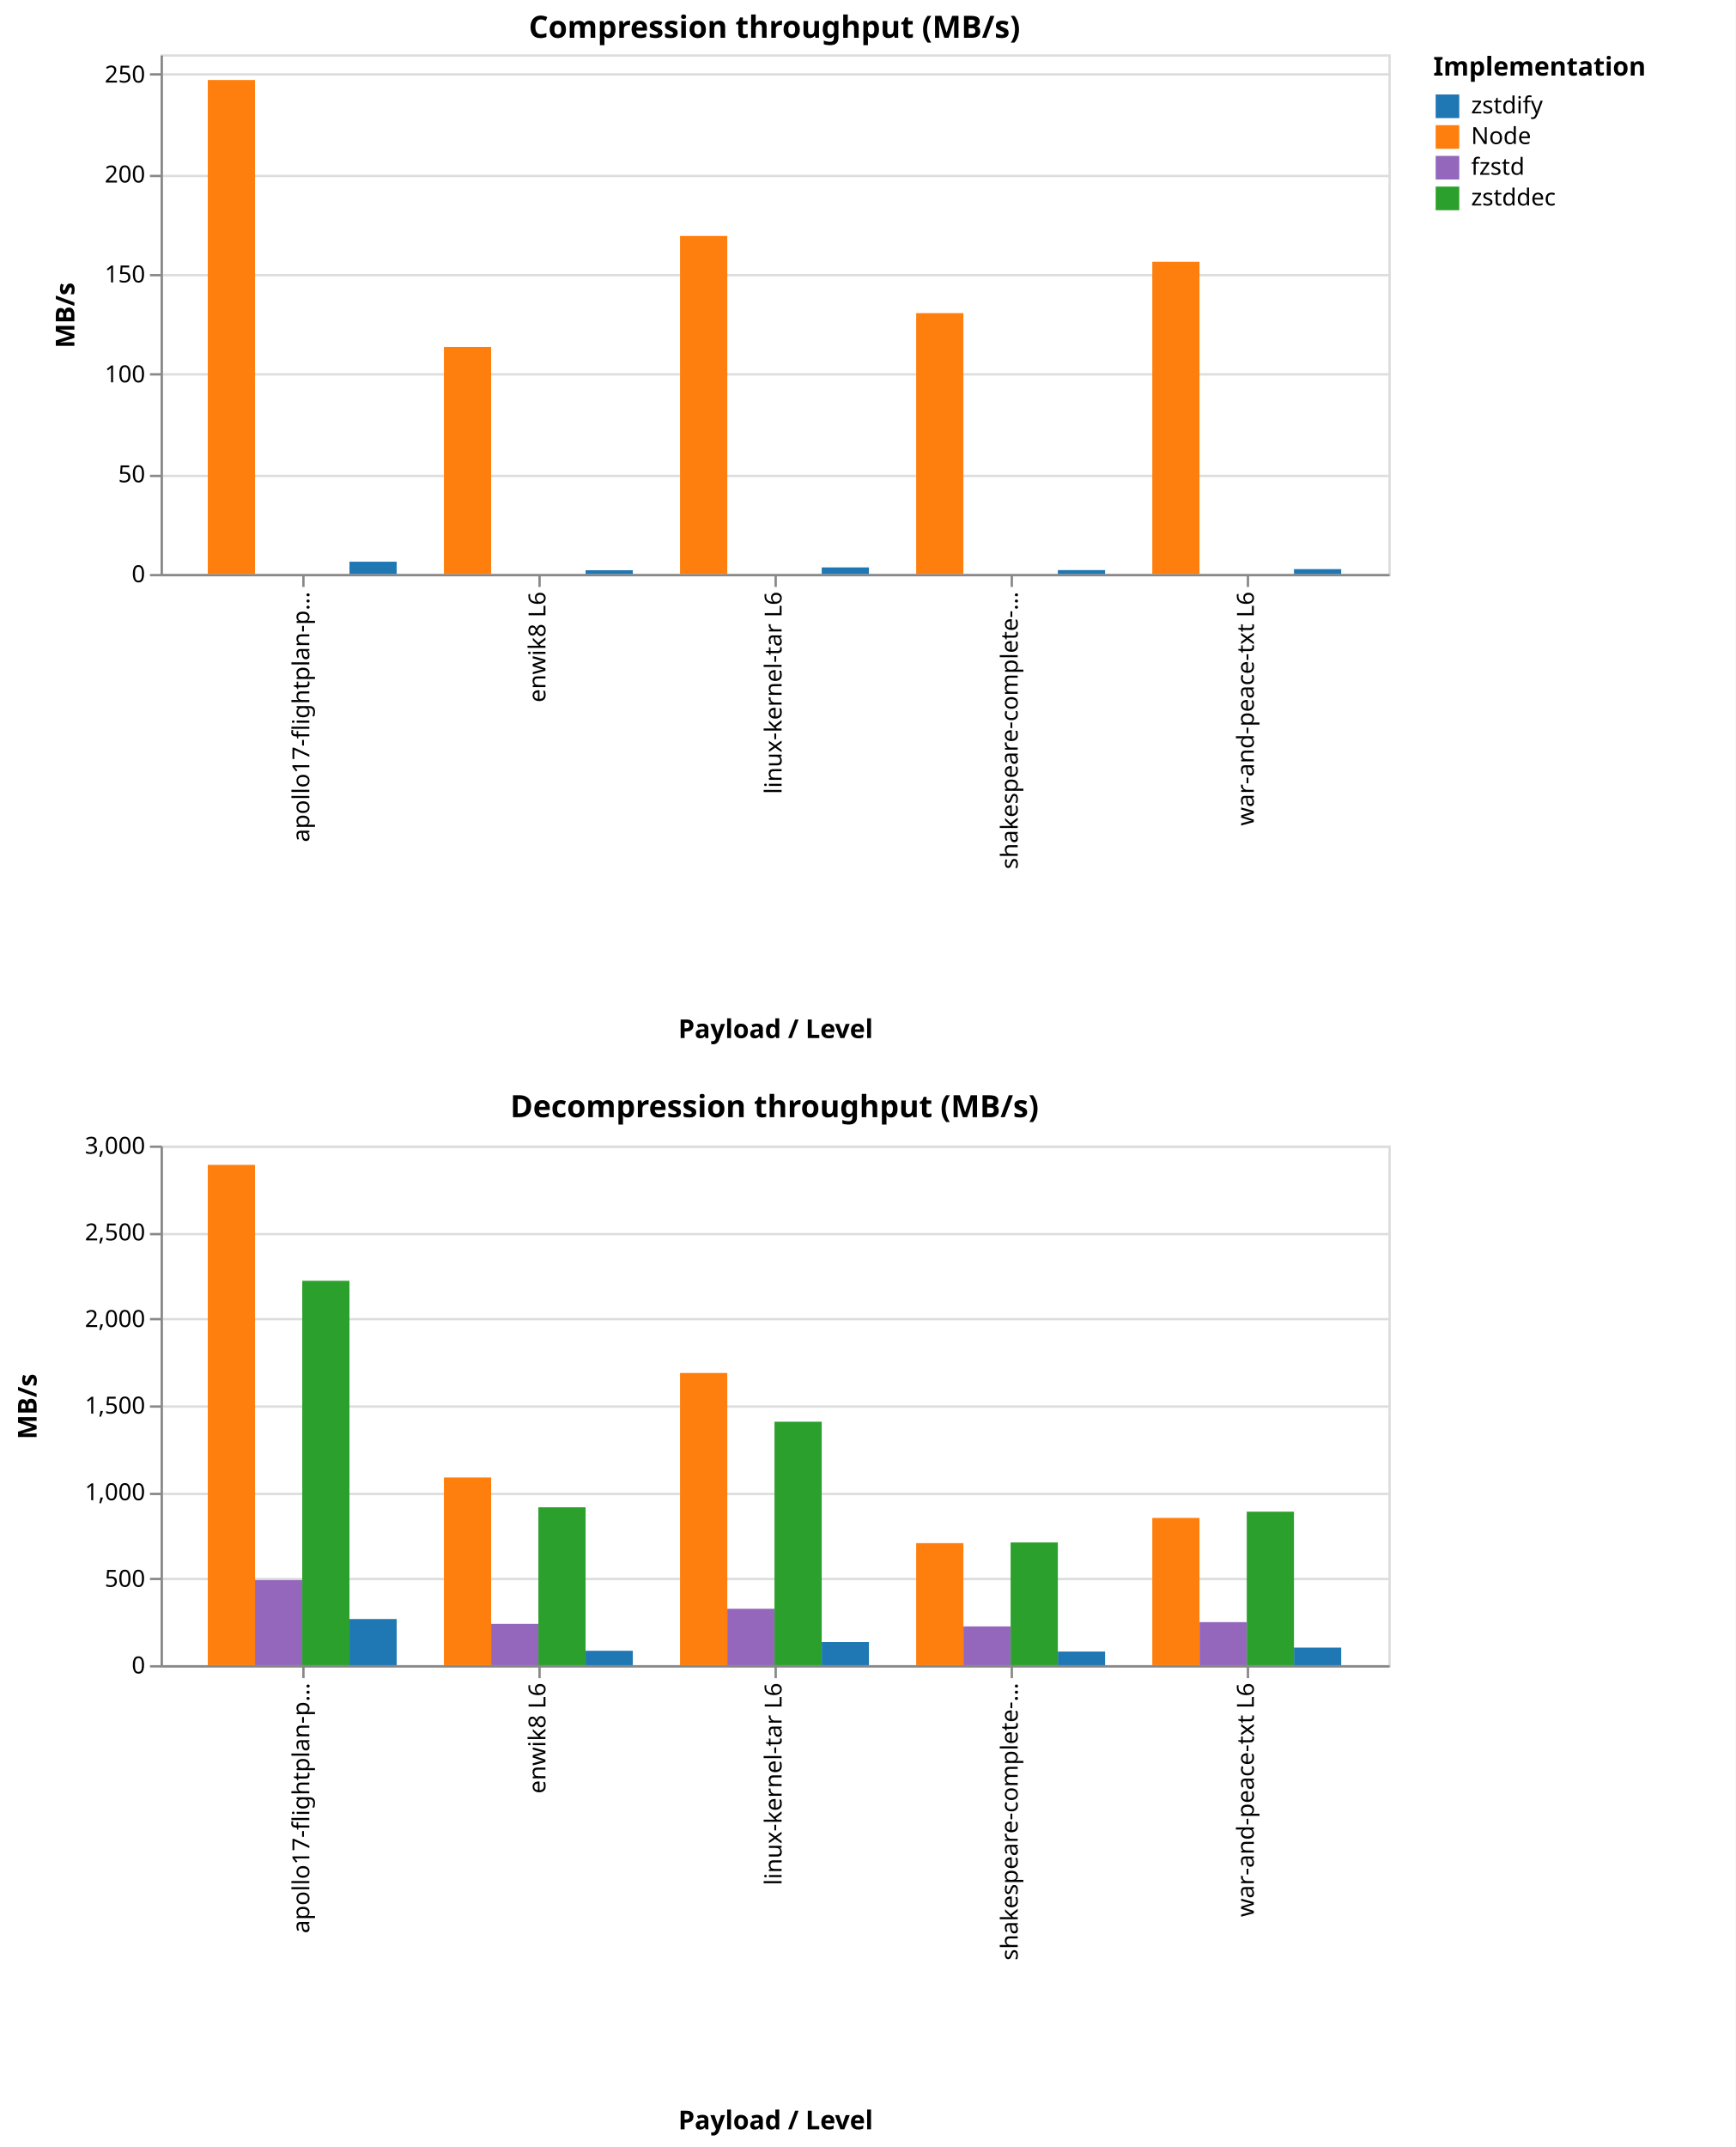
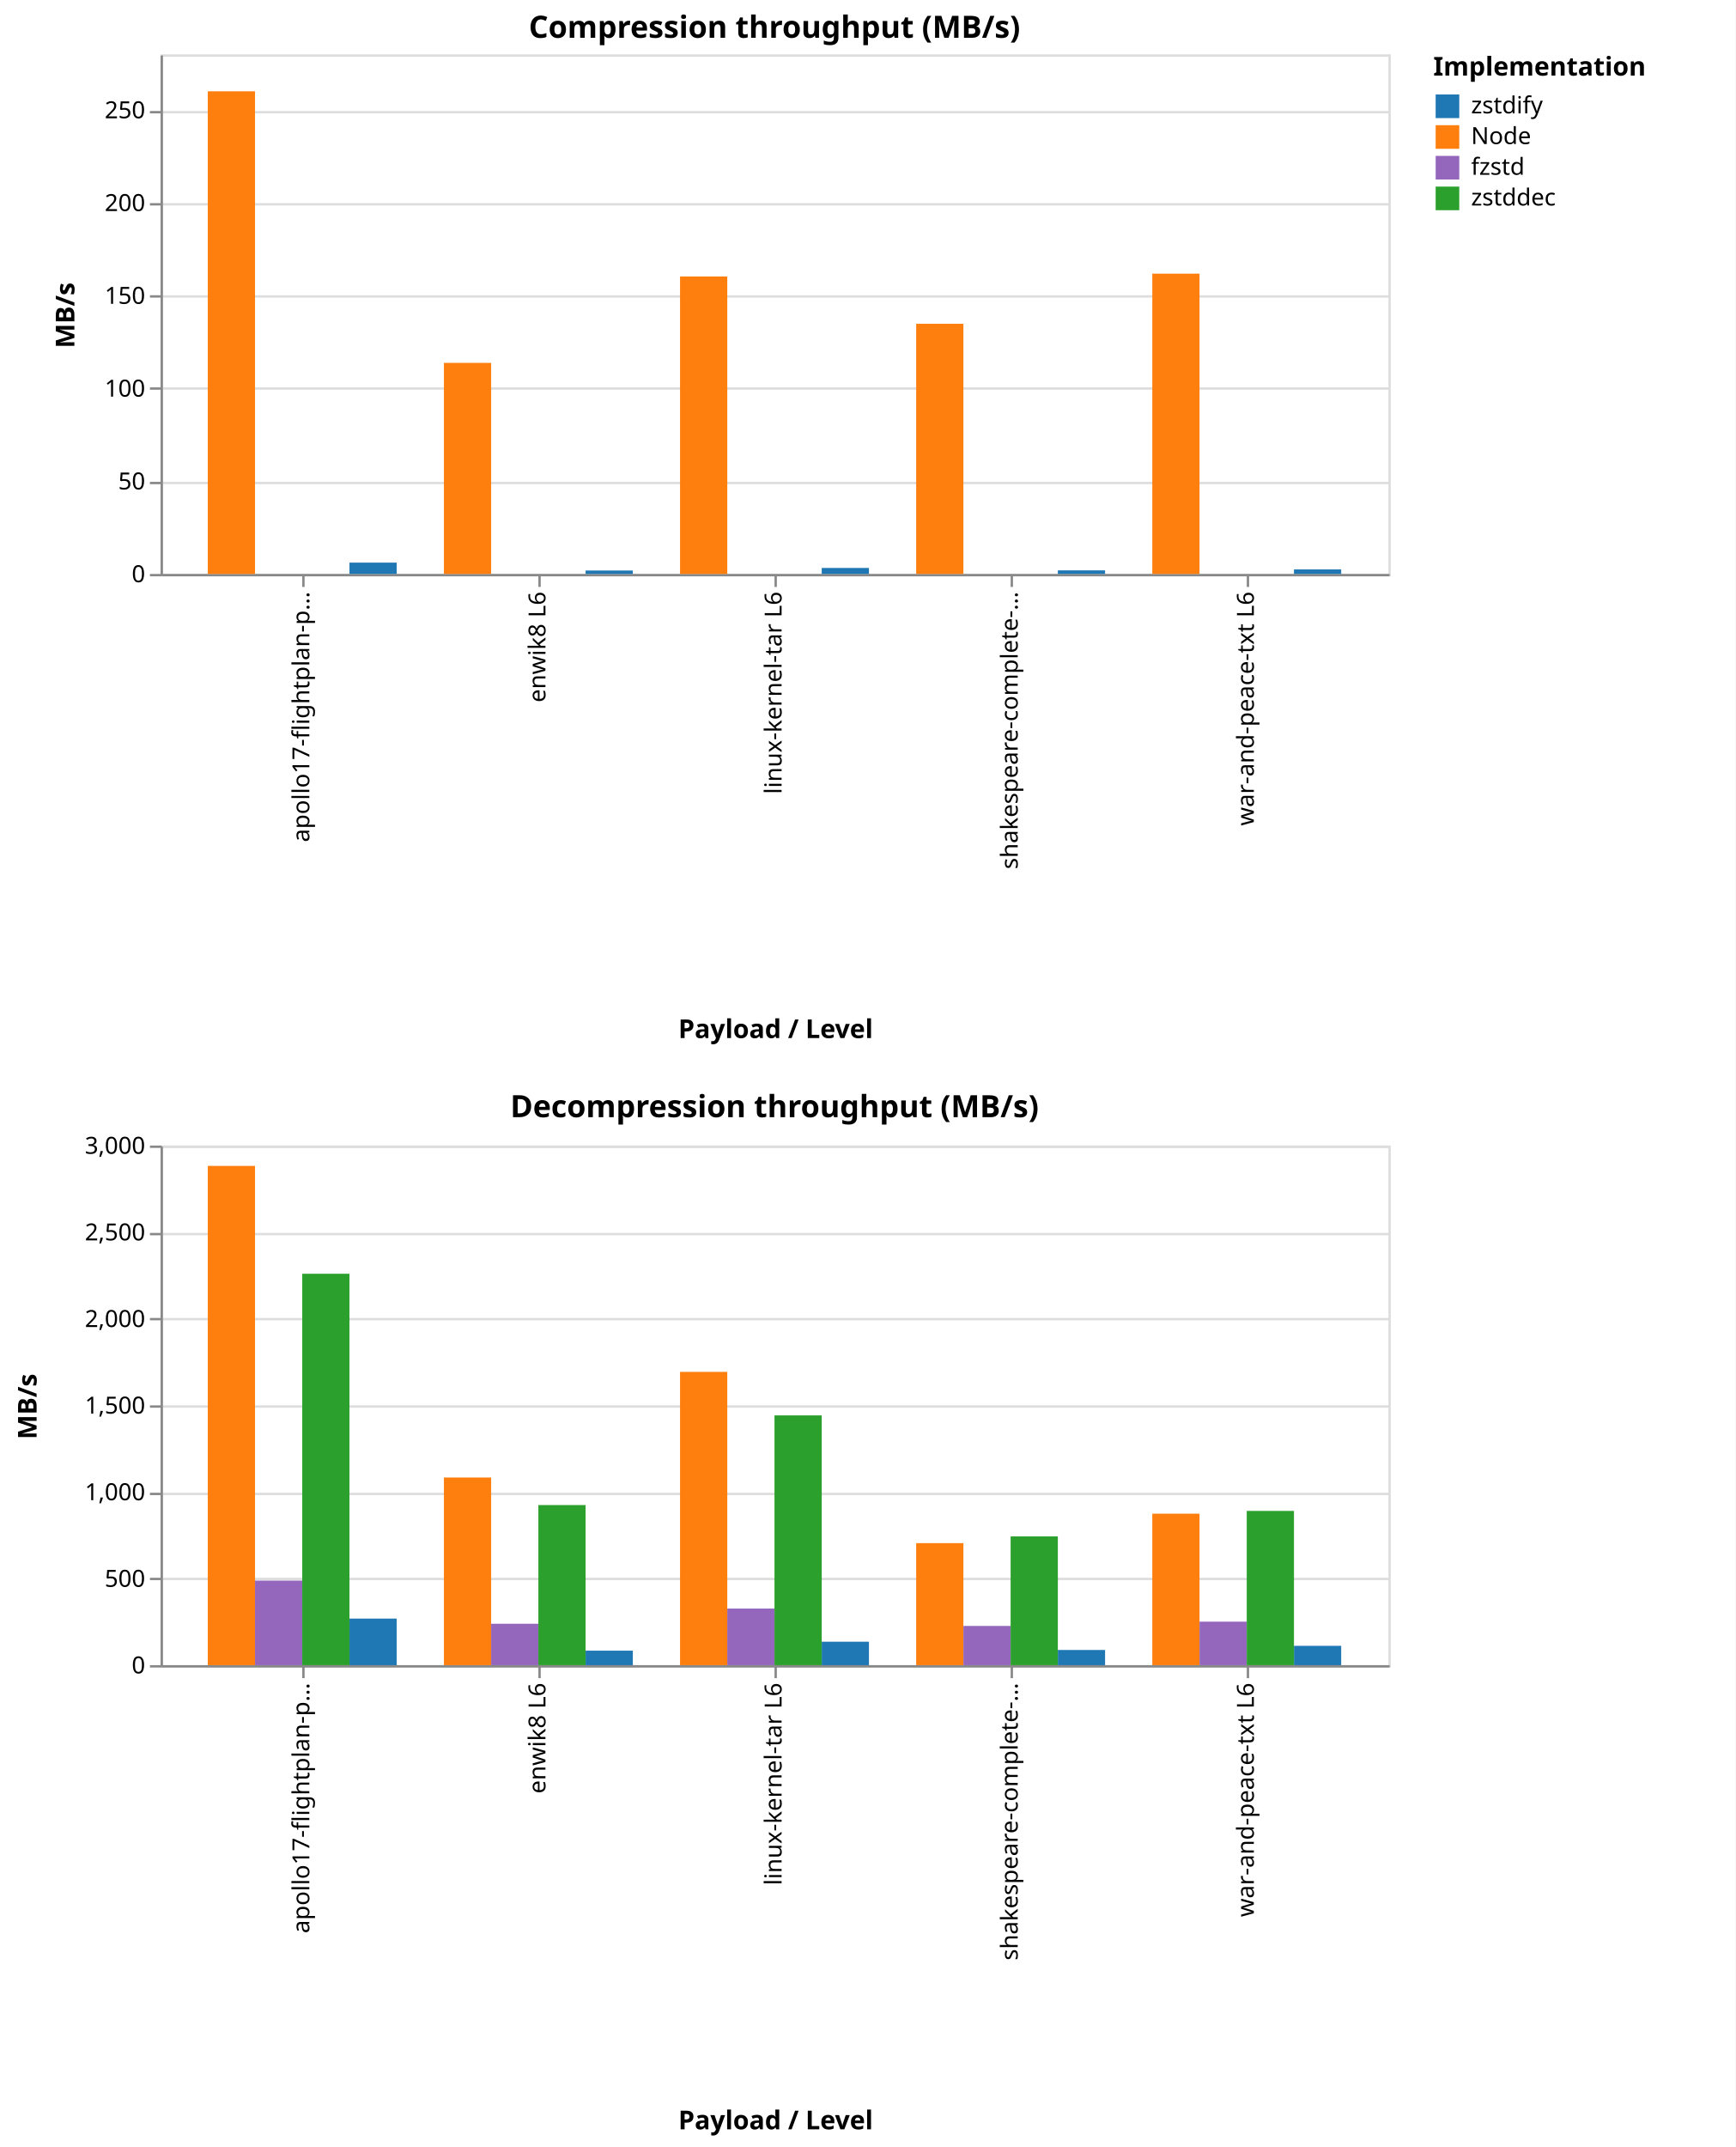
<svg xmlns="http://www.w3.org/2000/svg" version="1.1" class="marks" width="735" height="909" viewBox="0 0 735 909">
  <rect width="735" height="909" fill="white" />
  <g fill="none" stroke-miterlimit="10" transform="translate(68,23)">
    <g class="mark-group role-frame root" role="graphics-object" aria-roledescription="group mark container">
      <g transform="translate(0,0)">
        <path class="background" aria-hidden="true" d="M0,0h0v0h0Z" />
        <g>
          <g class="mark-group role-scope concat_0_group" role="graphics-object" aria-roledescription="group mark container">
            <g transform="translate(0,0)">
              <path class="background" aria-hidden="true" d="M0.5,0.5h520v220h-520Z" stroke="#ddd" />
              <g>
                <g class="mark-group role-axis" aria-hidden="true">
                  <g transform="translate(0.5,0.5)">
                    <path class="background" aria-hidden="true" d="M0,0h0v0h0Z" pointer-events="none" />
                    <g>
                      <g class="mark-rule role-axis-grid" pointer-events="none">
                        <line transform="translate(0,220)" x2="520" y2="0" stroke="#ddd" stroke-width="1" opacity="1" />
-                         <line transform="translate(0,178)" x2="520" y2="0" stroke="#ddd" stroke-width="1" opacity="1" />
-                         <line transform="translate(0,135)" x2="520" y2="0" stroke="#ddd" stroke-width="1" opacity="1" />
-                         <line transform="translate(0,93)" x2="520" y2="0" stroke="#ddd" stroke-width="1" opacity="1" />
-                         <line transform="translate(0,51)" x2="520" y2="0" stroke="#ddd" stroke-width="1" opacity="1" />
-                         <line transform="translate(0,8)" x2="520" y2="0" stroke="#ddd" stroke-width="1" opacity="1" />
+                         <line transform="translate(0,181)" x2="520" y2="0" stroke="#ddd" stroke-width="1" opacity="1" />
+                         <line transform="translate(0,141)" x2="520" y2="0" stroke="#ddd" stroke-width="1" opacity="1" />
+                         <line transform="translate(0,102)" x2="520" y2="0" stroke="#ddd" stroke-width="1" opacity="1" />
+                         <line transform="translate(0,63)" x2="520" y2="0" stroke="#ddd" stroke-width="1" opacity="1" />
+                         <line transform="translate(0,24)" x2="520" y2="0" stroke="#ddd" stroke-width="1" opacity="1" />
                      </g>
                    </g>
                    <path class="foreground" aria-hidden="true" d="" pointer-events="none" display="none" />
                  </g>
                </g>
                <g class="mark-group role-axis" role="graphics-symbol" aria-roledescription="axis" aria-label="X-axis titled 'Payload / Level' for a discrete scale with 5 values: apollo17-flightplan-pdf L6, enwik8 L6, linux-kernel-tar L6, shakespeare-complete-txt L6, war-and-peace-txt L6">
                  <g transform="translate(0.5,220.5)">
                    <path class="background" aria-hidden="true" d="M0,0h0v0h0Z" pointer-events="none" />
                    <g>
                      <g class="mark-rule role-axis-tick" pointer-events="none">
                        <line transform="translate(60,0)" x2="0" y2="5" stroke="#888" stroke-width="1" opacity="1" />
                        <line transform="translate(160,0)" x2="0" y2="5" stroke="#888" stroke-width="1" opacity="1" />
                        <line transform="translate(260,0)" x2="0" y2="5" stroke="#888" stroke-width="1" opacity="1" />
                        <line transform="translate(360,0)" x2="0" y2="5" stroke="#888" stroke-width="1" opacity="1" />
                        <line transform="translate(460,0)" x2="0" y2="5" stroke="#888" stroke-width="1" opacity="1" />
                      </g>
                      <g class="mark-text role-axis-label" pointer-events="none">
                        <text text-anchor="end" transform="translate(59.5,7) rotate(270) translate(0,3)" font-family="sans-serif" font-size="10px" fill="#000" opacity="1">apollo17-flightplan-p…</text>
                        <text text-anchor="end" transform="translate(159.5,7) rotate(270) translate(0,3)" font-family="sans-serif" font-size="10px" fill="#000" opacity="1">enwik8 L6</text>
                        <text text-anchor="end" transform="translate(259.5,7) rotate(270) translate(0,3)" font-family="sans-serif" font-size="10px" fill="#000" opacity="1">linux-kernel-tar L6</text>
                        <text text-anchor="end" transform="translate(359.5,7) rotate(270) translate(0,3)" font-family="sans-serif" font-size="10px" fill="#000" opacity="1">shakespeare-complete-…</text>
                        <text text-anchor="end" transform="translate(459.5,7) rotate(270) translate(0,3)" font-family="sans-serif" font-size="10px" fill="#000" opacity="1">war-and-peace-txt L6</text>
                      </g>
                      <g class="mark-rule role-axis-domain" pointer-events="none">
                        <line transform="translate(0,0)" x2="520" y2="0" stroke="#888" stroke-width="1" opacity="1" />
                      </g>
                      <g class="mark-text role-axis-title" pointer-events="none">
                        <text text-anchor="middle" transform="translate(260,196)" font-family="sans-serif" font-size="11px" font-weight="bold" fill="#000" opacity="1">Payload / Level</text>
                      </g>
                    </g>
                    <path class="foreground" aria-hidden="true" d="" pointer-events="none" display="none" />
                  </g>
                </g>
-                 <g class="mark-group role-axis" role="graphics-symbol" aria-roledescription="axis" aria-label="Y-axis titled 'MB/s' for a linear scale with values from 0 to 260">
+                 <g class="mark-group role-axis" role="graphics-symbol" aria-roledescription="axis" aria-label="Y-axis titled 'MB/s' for a linear scale with values from 0 to 280">
                  <g transform="translate(0.5,0.5)">
                    <path class="background" aria-hidden="true" d="M0,0h0v0h0Z" pointer-events="none" />
                    <g>
                      <g class="mark-rule role-axis-tick" pointer-events="none">
                        <line transform="translate(0,220)" x2="-5" y2="0" stroke="#888" stroke-width="1" opacity="1" />
-                         <line transform="translate(0,178)" x2="-5" y2="0" stroke="#888" stroke-width="1" opacity="1" />
-                         <line transform="translate(0,135)" x2="-5" y2="0" stroke="#888" stroke-width="1" opacity="1" />
-                         <line transform="translate(0,93)" x2="-5" y2="0" stroke="#888" stroke-width="1" opacity="1" />
-                         <line transform="translate(0,51)" x2="-5" y2="0" stroke="#888" stroke-width="1" opacity="1" />
-                         <line transform="translate(0,8)" x2="-5" y2="0" stroke="#888" stroke-width="1" opacity="1" />
+                         <line transform="translate(0,181)" x2="-5" y2="0" stroke="#888" stroke-width="1" opacity="1" />
+                         <line transform="translate(0,141)" x2="-5" y2="0" stroke="#888" stroke-width="1" opacity="1" />
+                         <line transform="translate(0,102)" x2="-5" y2="0" stroke="#888" stroke-width="1" opacity="1" />
+                         <line transform="translate(0,63)" x2="-5" y2="0" stroke="#888" stroke-width="1" opacity="1" />
+                         <line transform="translate(0,24)" x2="-5" y2="0" stroke="#888" stroke-width="1" opacity="1" />
                      </g>
                      <g class="mark-text role-axis-label" pointer-events="none">
                        <text text-anchor="end" transform="translate(-7,223)" font-family="sans-serif" font-size="10px" fill="#000" opacity="1">0</text>
-                         <text text-anchor="end" transform="translate(-7,180.6923)" font-family="sans-serif" font-size="10px" fill="#000" opacity="1">50</text>
-                         <text text-anchor="end" transform="translate(-7,138.3846)" font-family="sans-serif" font-size="10px" fill="#000" opacity="1">100</text>
-                         <text text-anchor="end" transform="translate(-7,96.07692)" font-family="sans-serif" font-size="10px" fill="#000" opacity="1">150</text>
-                         <text text-anchor="end" transform="translate(-7,53.76923)" font-family="sans-serif" font-size="10px" fill="#000" opacity="1">200</text>
-                         <text text-anchor="end" transform="translate(-7,11.46154)" font-family="sans-serif" font-size="10px" fill="#000" opacity="1">250</text>
+                         <text text-anchor="end" transform="translate(-7,183.7143)" font-family="sans-serif" font-size="10px" fill="#000" opacity="1">50</text>
+                         <text text-anchor="end" transform="translate(-7,144.4286)" font-family="sans-serif" font-size="10px" fill="#000" opacity="1">100</text>
+                         <text text-anchor="end" transform="translate(-7,105.1429)" font-family="sans-serif" font-size="10px" fill="#000" opacity="1">150</text>
+                         <text text-anchor="end" transform="translate(-7,65.85714)" font-family="sans-serif" font-size="10px" fill="#000" opacity="1">200</text>
+                         <text text-anchor="end" transform="translate(-7,26.57143)" font-family="sans-serif" font-size="10px" fill="#000" opacity="1">250</text>
                      </g>
                      <g class="mark-rule role-axis-domain" pointer-events="none">
                        <line transform="translate(0,220)" x2="0" y2="-220" stroke="#888" stroke-width="1" opacity="1" />
                      </g>
                      <g class="mark-text role-axis-title" pointer-events="none">
                        <text text-anchor="middle" transform="translate(-35,110) rotate(-90) translate(0,-2)" font-family="sans-serif" font-size="11px" font-weight="bold" fill="#000" opacity="1">MB/s</text>
                      </g>
                    </g>
                    <path class="foreground" aria-hidden="true" d="" pointer-events="none" display="none" />
                  </g>
                </g>
                <g class="mark-rect role-mark concat_0_marks" role="graphics-object" aria-roledescription="rect mark container">
-                   <path aria-label="Payload / Level: war-and-peace-txt L6; MB/s: 2.41306184102; impl: zstdify" role="graphics-symbol" aria-roledescription="bar" d="M480,217.958h20v2.042h-20Z" fill="#1f77b4" />
-                   <path aria-label="Payload / Level: war-and-peace-txt L6; MB/s: 156.224024211; impl: Node" role="graphics-symbol" aria-roledescription="bar" d="M420,87.81h20v132.19h-20Z" fill="#ff7f0e" />
-                   <path aria-label="Payload / Level: shakespeare-complete-txt L6; MB/s: 1.92702166495; impl: zstdify" role="graphics-symbol" aria-roledescription="bar" d="M380,218.369h20v1.631h-20Z" fill="#1f77b4" />
-                   <path aria-label="Payload / Level: shakespeare-complete-txt L6; MB/s: 130.503949128; impl: Node" role="graphics-symbol" aria-roledescription="bar" d="M320,109.574h20v110.426h-20Z" fill="#ff7f0e" />
-                   <path aria-label="Payload / Level: enwik8 L6; MB/s: 1.86539293977; impl: zstdify" role="graphics-symbol" aria-roledescription="bar" d="M180,218.422h20v1.578h-20Z" fill="#1f77b4" />
-                   <path aria-label="Payload / Level: enwik8 L6; MB/s: 113.590334006; impl: Node" role="graphics-symbol" aria-roledescription="bar" d="M120,123.885h20v96.115h-20Z" fill="#ff7f0e" />
-                   <path aria-label="Payload / Level: linux-kernel-tar L6; MB/s: 3.27011648483; impl: zstdify" role="graphics-symbol" aria-roledescription="bar" d="M280,217.233h20v2.767h-20Z" fill="#1f77b4" />
-                   <path aria-label="Payload / Level: linux-kernel-tar L6; MB/s: 169.113800662; impl: Node" role="graphics-symbol" aria-roledescription="bar" d="M220,76.904h20v143.096h-20Z" fill="#ff7f0e" />
-                   <path aria-label="Payload / Level: apollo17-flightplan-pdf L6; MB/s: 6.12707317047; impl: zstdify" role="graphics-symbol" aria-roledescription="bar" d="M80,214.816h20v5.184h-20Z" fill="#1f77b4" />
-                   <path aria-label="Payload / Level: apollo17-flightplan-pdf L6; MB/s: 247.14950711; impl: Node" role="graphics-symbol" aria-roledescription="bar" d="M20,10.873h20v209.127h-20Z" fill="#ff7f0e" />
+                   <path aria-label="Payload / Level: war-and-peace-txt L6; MB/s: 2.44009888056; impl: zstdify" role="graphics-symbol" aria-roledescription="bar" d="M480,218.083h20v1.917h-20Z" fill="#1f77b4" />
+                   <path aria-label="Payload / Level: war-and-peace-txt L6; MB/s: 161.811038314; impl: Node" role="graphics-symbol" aria-roledescription="bar" d="M420,92.863h20v127.137h-20Z" fill="#ff7f0e" />
+                   <path aria-label="Payload / Level: shakespeare-complete-txt L6; MB/s: 1.93591695833; impl: zstdify" role="graphics-symbol" aria-roledescription="bar" d="M380,218.479h20v1.521h-20Z" fill="#1f77b4" />
+                   <path aria-label="Payload / Level: shakespeare-complete-txt L6; MB/s: 134.802169057; impl: Node" role="graphics-symbol" aria-roledescription="bar" d="M320,114.084h20v105.916h-20Z" fill="#ff7f0e" />
+                   <path aria-label="Payload / Level: enwik8 L6; MB/s: 1.85625599083; impl: zstdify" role="graphics-symbol" aria-roledescription="bar" d="M180,218.542h20v1.458h-20Z" fill="#1f77b4" />
+                   <path aria-label="Payload / Level: enwik8 L6; MB/s: 113.736126364; impl: Node" role="graphics-symbol" aria-roledescription="bar" d="M120,130.636h20v89.364h-20Z" fill="#ff7f0e" />
+                   <path aria-label="Payload / Level: linux-kernel-tar L6; MB/s: 3.23170218678; impl: zstdify" role="graphics-symbol" aria-roledescription="bar" d="M280,217.461h20v2.539h-20Z" fill="#1f77b4" />
+                   <path aria-label="Payload / Level: linux-kernel-tar L6; MB/s: 160.293395909; impl: Node" role="graphics-symbol" aria-roledescription="bar" d="M220,94.055h20v125.945h-20Z" fill="#ff7f0e" />
+                   <path aria-label="Payload / Level: apollo17-flightplan-pdf L6; MB/s: 6.09872366746; impl: zstdify" role="graphics-symbol" aria-roledescription="bar" d="M80,215.208h20v4.792h-20Z" fill="#1f77b4" />
+                   <path aria-label="Payload / Level: apollo17-flightplan-pdf L6; MB/s: 260.069862135; impl: Node" role="graphics-symbol" aria-roledescription="bar" d="M20,15.659h20v204.341h-20Z" fill="#ff7f0e" />
                </g>
                <g class="mark-group role-title">
                  <g transform="translate(260,-17)">
                    <path class="background" aria-hidden="true" d="M0,0h0v0h0Z" pointer-events="none" />
                    <g>
                      <g class="mark-text role-title-text" role="graphics-symbol" aria-roledescription="title" aria-label="Title text 'Compression throughput (MB/s)'" pointer-events="none">
                        <text text-anchor="middle" transform="translate(0,10)" font-family="sans-serif" font-size="13px" font-weight="bold" fill="#000" opacity="1">Compression throughput (MB/s)</text>
                      </g>
                    </g>
                    <path class="foreground" aria-hidden="true" d="" pointer-events="none" display="none" />
                  </g>
                </g>
              </g>
              <path class="foreground" aria-hidden="true" d="" display="none" />
            </g>
          </g>
          <g class="mark-group role-scope concat_1_group" role="graphics-object" aria-roledescription="group mark container">
            <g transform="translate(0,462)">
              <path class="background" aria-hidden="true" d="M0.5,0.5h520v220h-520Z" stroke="#ddd" />
              <g>
                <g class="mark-group role-axis" aria-hidden="true">
                  <g transform="translate(0.5,0.5)">
                    <path class="background" aria-hidden="true" d="M0,0h0v0h0Z" pointer-events="none" />
                    <g>
                      <g class="mark-rule role-axis-grid" pointer-events="none">
                        <line transform="translate(0,220)" x2="520" y2="0" stroke="#ddd" stroke-width="1" opacity="1" />
                        <line transform="translate(0,183)" x2="520" y2="0" stroke="#ddd" stroke-width="1" opacity="1" />
                        <line transform="translate(0,147)" x2="520" y2="0" stroke="#ddd" stroke-width="1" opacity="1" />
                        <line transform="translate(0,110)" x2="520" y2="0" stroke="#ddd" stroke-width="1" opacity="1" />
                        <line transform="translate(0,73)" x2="520" y2="0" stroke="#ddd" stroke-width="1" opacity="1" />
                        <line transform="translate(0,37)" x2="520" y2="0" stroke="#ddd" stroke-width="1" opacity="1" />
                        <line transform="translate(0,0)" x2="520" y2="0" stroke="#ddd" stroke-width="1" opacity="1" />
                      </g>
                    </g>
                    <path class="foreground" aria-hidden="true" d="" pointer-events="none" display="none" />
                  </g>
                </g>
                <g class="mark-group role-axis" role="graphics-symbol" aria-roledescription="axis" aria-label="X-axis titled 'Payload / Level' for a discrete scale with 5 values: apollo17-flightplan-pdf L6, enwik8 L6, linux-kernel-tar L6, shakespeare-complete-txt L6, war-and-peace-txt L6">
                  <g transform="translate(0.5,220.5)">
                    <path class="background" aria-hidden="true" d="M0,0h0v0h0Z" pointer-events="none" />
                    <g>
                      <g class="mark-rule role-axis-tick" pointer-events="none">
                        <line transform="translate(60,0)" x2="0" y2="5" stroke="#888" stroke-width="1" opacity="1" />
                        <line transform="translate(160,0)" x2="0" y2="5" stroke="#888" stroke-width="1" opacity="1" />
                        <line transform="translate(260,0)" x2="0" y2="5" stroke="#888" stroke-width="1" opacity="1" />
                        <line transform="translate(360,0)" x2="0" y2="5" stroke="#888" stroke-width="1" opacity="1" />
                        <line transform="translate(460,0)" x2="0" y2="5" stroke="#888" stroke-width="1" opacity="1" />
                      </g>
                      <g class="mark-text role-axis-label" pointer-events="none">
                        <text text-anchor="end" transform="translate(59.5,7) rotate(270) translate(0,3)" font-family="sans-serif" font-size="10px" fill="#000" opacity="1">apollo17-flightplan-p…</text>
                        <text text-anchor="end" transform="translate(159.5,7) rotate(270) translate(0,3)" font-family="sans-serif" font-size="10px" fill="#000" opacity="1">enwik8 L6</text>
                        <text text-anchor="end" transform="translate(259.5,7) rotate(270) translate(0,3)" font-family="sans-serif" font-size="10px" fill="#000" opacity="1">linux-kernel-tar L6</text>
                        <text text-anchor="end" transform="translate(359.5,7) rotate(270) translate(0,3)" font-family="sans-serif" font-size="10px" fill="#000" opacity="1">shakespeare-complete-…</text>
                        <text text-anchor="end" transform="translate(459.5,7) rotate(270) translate(0,3)" font-family="sans-serif" font-size="10px" fill="#000" opacity="1">war-and-peace-txt L6</text>
                      </g>
                      <g class="mark-rule role-axis-domain" pointer-events="none">
                        <line transform="translate(0,0)" x2="520" y2="0" stroke="#888" stroke-width="1" opacity="1" />
                      </g>
                      <g class="mark-text role-axis-title" pointer-events="none">
                        <text text-anchor="middle" transform="translate(260,196)" font-family="sans-serif" font-size="11px" font-weight="bold" fill="#000" opacity="1">Payload / Level</text>
                      </g>
                    </g>
                    <path class="foreground" aria-hidden="true" d="" pointer-events="none" display="none" />
                  </g>
                </g>
                <g class="mark-group role-axis" role="graphics-symbol" aria-roledescription="axis" aria-label="Y-axis titled 'MB/s' for a linear scale with values from 0 to 3,000">
                  <g transform="translate(0.5,0.5)">
                    <path class="background" aria-hidden="true" d="M0,0h0v0h0Z" pointer-events="none" />
                    <g>
                      <g class="mark-rule role-axis-tick" pointer-events="none">
                        <line transform="translate(0,220)" x2="-5" y2="0" stroke="#888" stroke-width="1" opacity="1" />
                        <line transform="translate(0,183)" x2="-5" y2="0" stroke="#888" stroke-width="1" opacity="1" />
                        <line transform="translate(0,147)" x2="-5" y2="0" stroke="#888" stroke-width="1" opacity="1" />
                        <line transform="translate(0,110)" x2="-5" y2="0" stroke="#888" stroke-width="1" opacity="1" />
                        <line transform="translate(0,73)" x2="-5" y2="0" stroke="#888" stroke-width="1" opacity="1" />
                        <line transform="translate(0,37)" x2="-5" y2="0" stroke="#888" stroke-width="1" opacity="1" />
                        <line transform="translate(0,0)" x2="-5" y2="0" stroke="#888" stroke-width="1" opacity="1" />
                      </g>
                      <g class="mark-text role-axis-label" pointer-events="none">
                        <text text-anchor="end" transform="translate(-7,223)" font-family="sans-serif" font-size="10px" fill="#000" opacity="1">0</text>
                        <text text-anchor="end" transform="translate(-7,186.3333)" font-family="sans-serif" font-size="10px" fill="#000" opacity="1">500</text>
                        <text text-anchor="end" transform="translate(-7,149.6667)" font-family="sans-serif" font-size="10px" fill="#000" opacity="1">1,000</text>
                        <text text-anchor="end" transform="translate(-7,113)" font-family="sans-serif" font-size="10px" fill="#000" opacity="1">1,500</text>
                        <text text-anchor="end" transform="translate(-7,76.33333)" font-family="sans-serif" font-size="10px" fill="#000" opacity="1">2,000</text>
                        <text text-anchor="end" transform="translate(-7,39.66667)" font-family="sans-serif" font-size="10px" fill="#000" opacity="1">2,500</text>
                        <text text-anchor="end" transform="translate(-7,3)" font-family="sans-serif" font-size="10px" fill="#000" opacity="1">3,000</text>
                      </g>
                      <g class="mark-rule role-axis-domain" pointer-events="none">
                        <line transform="translate(0,220)" x2="0" y2="-220" stroke="#888" stroke-width="1" opacity="1" />
                      </g>
                      <g class="mark-text role-axis-title" pointer-events="none">
                        <text text-anchor="middle" transform="translate(-51,110) rotate(-90) translate(0,-2)" font-family="sans-serif" font-size="11px" font-weight="bold" fill="#000" opacity="1">MB/s</text>
                      </g>
                    </g>
                    <path class="foreground" aria-hidden="true" d="" pointer-events="none" display="none" />
                  </g>
                </g>
                <g class="mark-rect role-mark concat_1_marks" role="graphics-object" aria-roledescription="rect mark container">
-                   <path aria-label="Payload / Level: war-and-peace-txt L6; MB/s: 101.34557596; impl: zstdify" role="graphics-symbol" aria-roledescription="bar" d="M480,212.568h20v7.432h-20Z" fill="#1f77b4" />
-                   <path aria-label="Payload / Level: war-and-peace-txt L6; MB/s: 850.033605917; impl: Node" role="graphics-symbol" aria-roledescription="bar" d="M420,157.664h20v62.336h-20Z" fill="#ff7f0e" />
-                   <path aria-label="Payload / Level: war-and-peace-txt L6; MB/s: 248.540429888; impl: fzstd" role="graphics-symbol" aria-roledescription="bar" d="M440,201.774h20v18.226h-20Z" fill="#9467bd" />
-                   <path aria-label="Payload / Level: war-and-peace-txt L6; MB/s: 886.21897811; impl: zstddec" role="graphics-symbol" aria-roledescription="bar" d="M460,155.011h20v64.989h-20Z" fill="#2ca02c" />
-                   <path aria-label="Payload / Level: shakespeare-complete-txt L6; MB/s: 78.6092586598; impl: zstdify" role="graphics-symbol" aria-roledescription="bar" d="M380,214.235h20v5.765h-20Z" fill="#1f77b4" />
-                   <path aria-label="Payload / Level: shakespeare-complete-txt L6; MB/s: 704.507473766; impl: Node" role="graphics-symbol" aria-roledescription="bar" d="M320,168.336h20v51.664h-20Z" fill="#ff7f0e" />
-                   <path aria-label="Payload / Level: shakespeare-complete-txt L6; MB/s: 223.731637023; impl: fzstd" role="graphics-symbol" aria-roledescription="bar" d="M340,203.593h20v16.407h-20Z" fill="#9467bd" />
-                   <path aria-label="Payload / Level: shakespeare-complete-txt L6; MB/s: 708.619321087; impl: zstddec" role="graphics-symbol" aria-roledescription="bar" d="M360,168.035h20v51.965h-20Z" fill="#2ca02c" />
-                   <path aria-label="Payload / Level: enwik8 L6; MB/s: 83.0795207503; impl: zstdify" role="graphics-symbol" aria-roledescription="bar" d="M180,213.908h20v6.092h-20Z" fill="#1f77b4" />
-                   <path aria-label="Payload / Level: enwik8 L6; MB/s: 1083.49599234; impl: Node" role="graphics-symbol" aria-roledescription="bar" d="M120,140.544h20v79.456h-20Z" fill="#ff7f0e" />
-                   <path aria-label="Payload / Level: enwik8 L6; MB/s: 238.62570658; impl: fzstd" role="graphics-symbol" aria-roledescription="bar" d="M140,202.501h20v17.499h-20Z" fill="#9467bd" />
-                   <path aria-label="Payload / Level: enwik8 L6; MB/s: 911.359047702; impl: zstddec" role="graphics-symbol" aria-roledescription="bar" d="M160,153.167h20v66.833h-20Z" fill="#2ca02c" />
-                   <path aria-label="Payload / Level: linux-kernel-tar L6; MB/s: 133.532613821; impl: zstdify" role="graphics-symbol" aria-roledescription="bar" d="M280,210.208h20v9.792h-20Z" fill="#1f77b4" />
-                   <path aria-label="Payload / Level: linux-kernel-tar L6; MB/s: 1686.9431058; impl: Node" role="graphics-symbol" aria-roledescription="bar" d="M220,96.291h20v123.709h-20Z" fill="#ff7f0e" />
-                   <path aria-label="Payload / Level: linux-kernel-tar L6; MB/s: 325.712189451; impl: fzstd" role="graphics-symbol" aria-roledescription="bar" d="M240,196.114h20v23.886h-20Z" fill="#9467bd" />
-                   <path aria-label="Payload / Level: linux-kernel-tar L6; MB/s: 1405.51872415; impl: zstddec" role="graphics-symbol" aria-roledescription="bar" d="M260,116.929h20v103.071h-20Z" fill="#2ca02c" />
-                   <path aria-label="Payload / Level: apollo17-flightplan-pdf L6; MB/s: 266.310489022; impl: zstdify" role="graphics-symbol" aria-roledescription="bar" d="M80,200.471h20v19.529h-20Z" fill="#1f77b4" />
-                   <path aria-label="Payload / Level: apollo17-flightplan-pdf L6; MB/s: 2888.42433696; impl: Node" role="graphics-symbol" aria-roledescription="bar" d="M20,8.182h20v211.818h-20Z" fill="#ff7f0e" />
-                   <path aria-label="Payload / Level: apollo17-flightplan-pdf L6; MB/s: 491.325614275; impl: fzstd" role="graphics-symbol" aria-roledescription="bar" d="M40,183.969h20v36.031h-20Z" fill="#9467bd" />
-                   <path aria-label="Payload / Level: apollo17-flightplan-pdf L6; MB/s: 2219.11661066; impl: zstddec" role="graphics-symbol" aria-roledescription="bar" d="M60,57.265h20v162.735h-20Z" fill="#2ca02c" />
+                   <path aria-label="Payload / Level: war-and-peace-txt L6; MB/s: 111.583296878; impl: zstdify" role="graphics-symbol" aria-roledescription="bar" d="M480,211.817h20v8.183h-20Z" fill="#1f77b4" />
+                   <path aria-label="Payload / Level: war-and-peace-txt L6; MB/s: 874.524605281; impl: Node" role="graphics-symbol" aria-roledescription="bar" d="M420,155.868h20v64.132h-20Z" fill="#ff7f0e" />
+                   <path aria-label="Payload / Level: war-and-peace-txt L6; MB/s: 251.196894901; impl: fzstd" role="graphics-symbol" aria-roledescription="bar" d="M440,201.579h20v18.421h-20Z" fill="#9467bd" />
+                   <path aria-label="Payload / Level: war-and-peace-txt L6; MB/s: 890.561276883; impl: zstddec" role="graphics-symbol" aria-roledescription="bar" d="M460,154.692h20v65.308h-20Z" fill="#2ca02c" />
+                   <path aria-label="Payload / Level: shakespeare-complete-txt L6; MB/s: 87.6884320489; impl: zstdify" role="graphics-symbol" aria-roledescription="bar" d="M380,213.57h20v6.43h-20Z" fill="#1f77b4" />
+                   <path aria-label="Payload / Level: shakespeare-complete-txt L6; MB/s: 704.507473774; impl: Node" role="graphics-symbol" aria-roledescription="bar" d="M320,168.336h20v51.664h-20Z" fill="#ff7f0e" />
+                   <path aria-label="Payload / Level: shakespeare-complete-txt L6; MB/s: 226.445639767; impl: fzstd" role="graphics-symbol" aria-roledescription="bar" d="M340,203.394h20v16.606h-20Z" fill="#9467bd" />
+                   <path aria-label="Payload / Level: shakespeare-complete-txt L6; MB/s: 743.326639575; impl: zstddec" role="graphics-symbol" aria-roledescription="bar" d="M360,165.489h20v54.511h-20Z" fill="#2ca02c" />
+                   <path aria-label="Payload / Level: enwik8 L6; MB/s: 83.7562578004; impl: zstdify" role="graphics-symbol" aria-roledescription="bar" d="M180,213.858h20v6.142h-20Z" fill="#1f77b4" />
+                   <path aria-label="Payload / Level: enwik8 L6; MB/s: 1083.37956864; impl: Node" role="graphics-symbol" aria-roledescription="bar" d="M120,140.552h20v79.448h-20Z" fill="#ff7f0e" />
+                   <path aria-label="Payload / Level: enwik8 L6; MB/s: 239.118829454; impl: fzstd" role="graphics-symbol" aria-roledescription="bar" d="M140,202.465h20v17.535h-20Z" fill="#9467bd" />
+                   <path aria-label="Payload / Level: enwik8 L6; MB/s: 924.364517908; impl: zstddec" role="graphics-symbol" aria-roledescription="bar" d="M160,152.213h20v67.787h-20Z" fill="#2ca02c" />
+                   <path aria-label="Payload / Level: linux-kernel-tar L6; MB/s: 135.381637512; impl: zstdify" role="graphics-symbol" aria-roledescription="bar" d="M280,210.072h20v9.928h-20Z" fill="#1f77b4" />
+                   <path aria-label="Payload / Level: linux-kernel-tar L6; MB/s: 1693.24253841; impl: Node" role="graphics-symbol" aria-roledescription="bar" d="M220,95.829h20v124.171h-20Z" fill="#ff7f0e" />
+                   <path aria-label="Payload / Level: linux-kernel-tar L6; MB/s: 326.782165999; impl: fzstd" role="graphics-symbol" aria-roledescription="bar" d="M240,196.036h20v23.964h-20Z" fill="#9467bd" />
+                   <path aria-label="Payload / Level: linux-kernel-tar L6; MB/s: 1442.00163099; impl: zstddec" role="graphics-symbol" aria-roledescription="bar" d="M260,114.253h20v105.747h-20Z" fill="#2ca02c" />
+                   <path aria-label="Payload / Level: apollo17-flightplan-pdf L6; MB/s: 268.90847108; impl: zstdify" role="graphics-symbol" aria-roledescription="bar" d="M80,200.28h20v19.72h-20Z" fill="#1f77b4" />
+                   <path aria-label="Payload / Level: apollo17-flightplan-pdf L6; MB/s: 2882.41667917; impl: Node" role="graphics-symbol" aria-roledescription="bar" d="M20,8.623h20v211.377h-20Z" fill="#ff7f0e" />
+                   <path aria-label="Payload / Level: apollo17-flightplan-pdf L6; MB/s: 488.195121954; impl: fzstd" role="graphics-symbol" aria-roledescription="bar" d="M40,184.199h20v35.801h-20Z" fill="#9467bd" />
+                   <path aria-label="Payload / Level: apollo17-flightplan-pdf L6; MB/s: 2259.75433539; impl: zstddec" role="graphics-symbol" aria-roledescription="bar" d="M60,54.285h20v165.715h-20Z" fill="#2ca02c" />
                </g>
                <g class="mark-group role-title">
                  <g transform="translate(260,-22)">
                    <path class="background" aria-hidden="true" d="M0,0h0v0h0Z" pointer-events="none" />
                    <g>
                      <g class="mark-text role-title-text" role="graphics-symbol" aria-roledescription="title" aria-label="Title text 'Decompression throughput (MB/s)'" pointer-events="none">
                        <text text-anchor="middle" transform="translate(0,10)" font-family="sans-serif" font-size="13px" font-weight="bold" fill="#000" opacity="1">Decompression throughput (MB/s)</text>
                      </g>
                    </g>
                    <path class="foreground" aria-hidden="true" d="" pointer-events="none" display="none" />
                  </g>
                </g>
              </g>
              <path class="foreground" aria-hidden="true" d="" display="none" />
            </g>
          </g>
          <g class="mark-group role-legend" role="graphics-symbol" aria-roledescription="legend" aria-label="Symbol legend titled 'Implementation' for fill color with 4 values: zstdify, Node, fzstd, zstddec">
            <g transform="translate(539,0)">
              <path class="background" aria-hidden="true" d="M0,0h123v66h-123Z" pointer-events="none" />
              <g>
                <g class="mark-group role-legend-entry">
                  <g transform="translate(0,16)">
                    <path class="background" aria-hidden="true" d="M0,0h0v0h0Z" pointer-events="none" />
                    <g>
                      <g class="mark-group role-scope" role="graphics-object" aria-roledescription="group mark container">
                        <g transform="translate(0,0)">
                          <path class="background" aria-hidden="true" d="M0,0h72v11h-72Z" pointer-events="none" opacity="1" />
                          <g>
                            <g class="mark-symbol role-legend-symbol" pointer-events="none">
                              <path transform="translate(6,6)" d="M-5,-5h10v10h-10Z" fill="#1f77b4" stroke-width="1.5" opacity="1" />
                            </g>
                            <g class="mark-text role-legend-label" pointer-events="none">
                              <text text-anchor="start" transform="translate(16,9)" font-family="sans-serif" font-size="10px" fill="#000" opacity="1">zstdify</text>
                            </g>
                          </g>
                          <path class="foreground" aria-hidden="true" d="" pointer-events="none" display="none" />
                        </g>
                        <g transform="translate(0,13)">
                          <path class="background" aria-hidden="true" d="M0,0h72v11h-72Z" pointer-events="none" opacity="1" />
                          <g>
                            <g class="mark-symbol role-legend-symbol" pointer-events="none">
                              <path transform="translate(6,6)" d="M-5,-5h10v10h-10Z" fill="#ff7f0e" stroke-width="1.5" opacity="1" />
                            </g>
                            <g class="mark-text role-legend-label" pointer-events="none">
                              <text text-anchor="start" transform="translate(16,9)" font-family="sans-serif" font-size="10px" fill="#000" opacity="1">Node</text>
                            </g>
                          </g>
                          <path class="foreground" aria-hidden="true" d="" pointer-events="none" display="none" />
                        </g>
                        <g transform="translate(0,26)">
                          <path class="background" aria-hidden="true" d="M0,0h72v11h-72Z" pointer-events="none" opacity="1" />
                          <g>
                            <g class="mark-symbol role-legend-symbol" pointer-events="none">
                              <path transform="translate(6,6)" d="M-5,-5h10v10h-10Z" fill="#9467bd" stroke-width="1.5" opacity="1" />
                            </g>
                            <g class="mark-text role-legend-label" pointer-events="none">
                              <text text-anchor="start" transform="translate(16,9)" font-family="sans-serif" font-size="10px" fill="#000" opacity="1">fzstd</text>
                            </g>
                          </g>
                          <path class="foreground" aria-hidden="true" d="" pointer-events="none" display="none" />
                        </g>
                        <g transform="translate(0,39)">
                          <path class="background" aria-hidden="true" d="M0,0h72v11h-72Z" pointer-events="none" opacity="1" />
                          <g>
                            <g class="mark-symbol role-legend-symbol" pointer-events="none">
                              <path transform="translate(6,6)" d="M-5,-5h10v10h-10Z" fill="#2ca02c" stroke-width="1.5" opacity="1" />
                            </g>
                            <g class="mark-text role-legend-label" pointer-events="none">
                              <text text-anchor="start" transform="translate(16,9)" font-family="sans-serif" font-size="10px" fill="#000" opacity="1">zstddec</text>
                            </g>
                          </g>
                          <path class="foreground" aria-hidden="true" d="" pointer-events="none" display="none" />
                        </g>
                      </g>
                    </g>
                    <path class="foreground" aria-hidden="true" d="" pointer-events="none" display="none" />
                  </g>
                </g>
                <g class="mark-text role-legend-title" pointer-events="none">
                  <text text-anchor="start" transform="translate(0,9)" font-family="sans-serif" font-size="11px" font-weight="bold" fill="#000" opacity="1">Implementation</text>
                </g>
              </g>
              <path class="foreground" aria-hidden="true" d="" pointer-events="none" display="none" />
            </g>
          </g>
        </g>
        <path class="foreground" aria-hidden="true" d="" display="none" />
      </g>
    </g>
  </g>
</svg>
